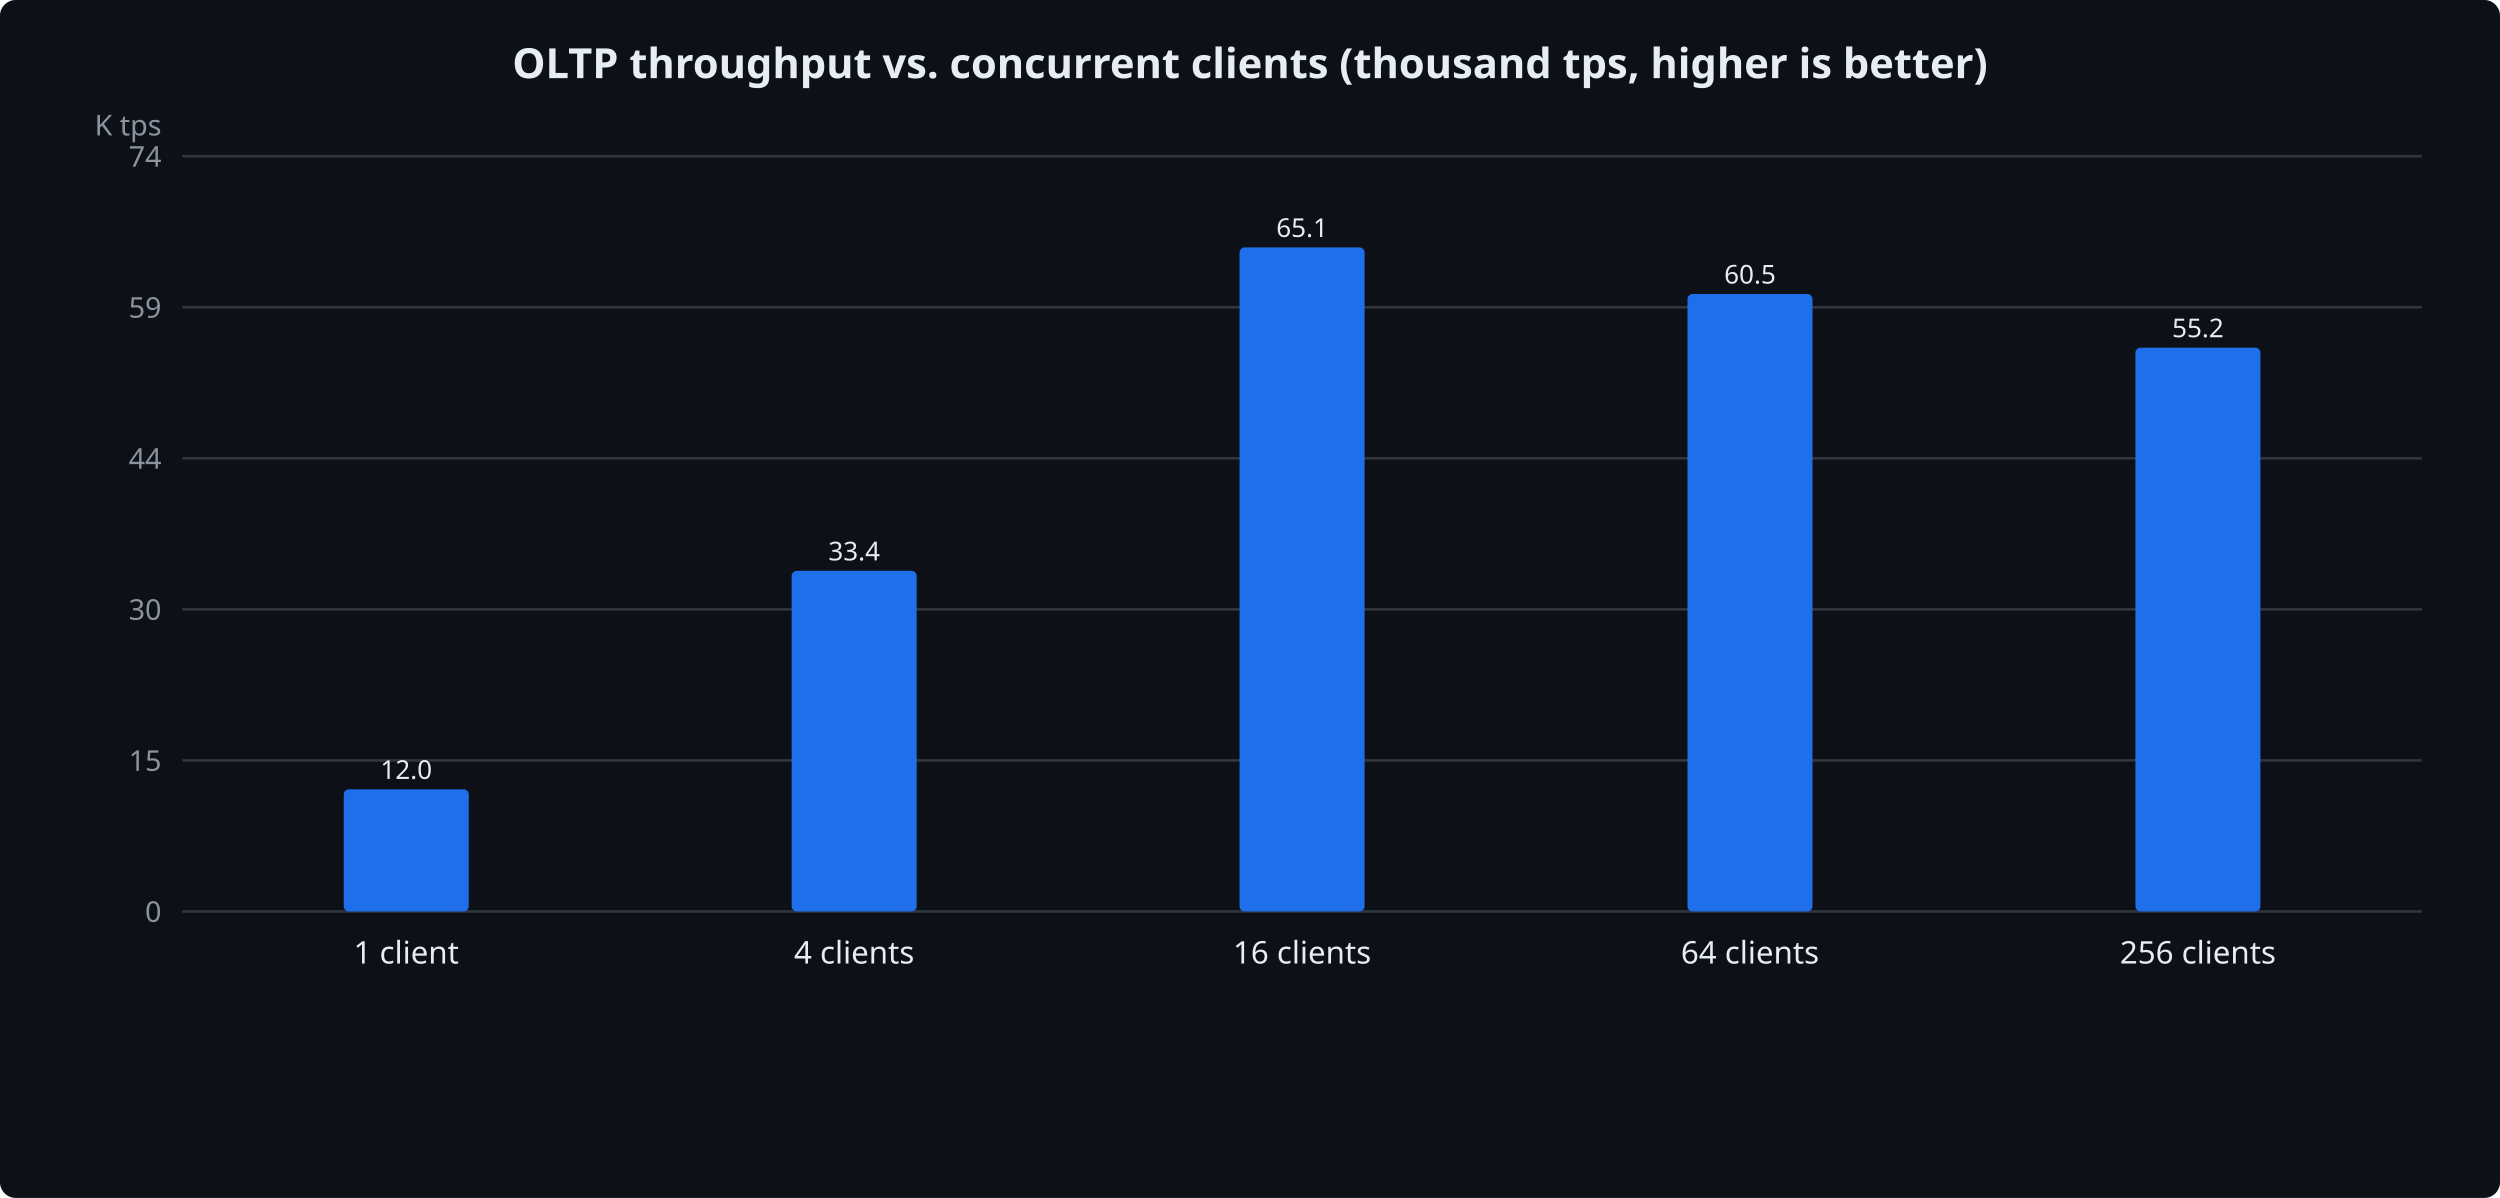
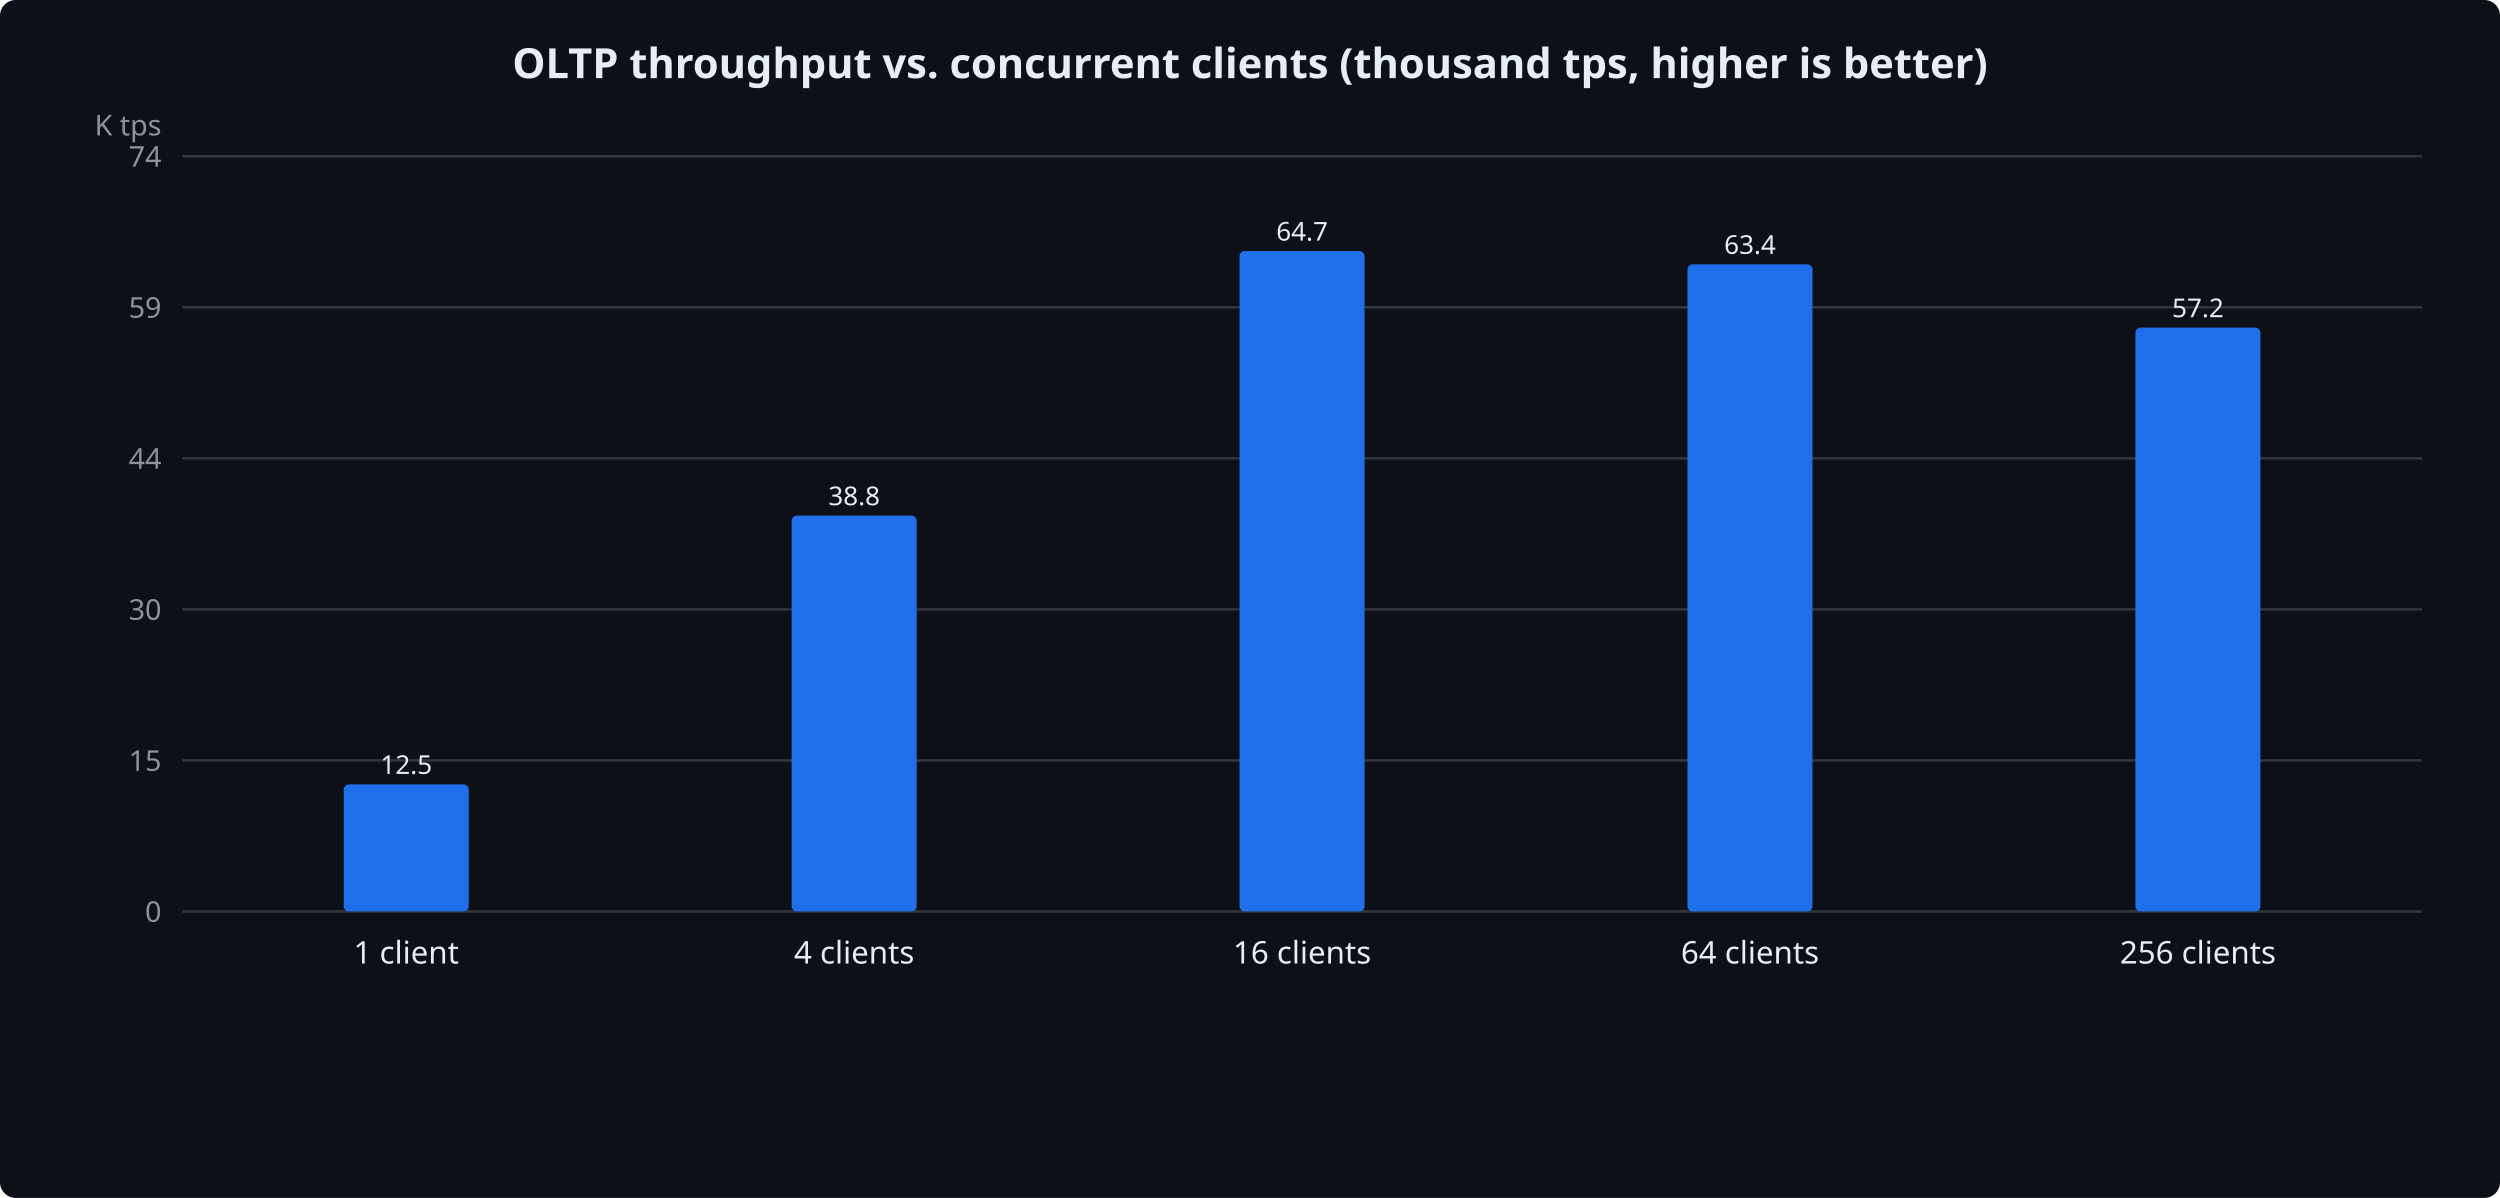
<svg xmlns="http://www.w3.org/2000/svg" viewBox="0 0 960 460" width="100%" font-family="ui-sans-serif, system-ui, sans-serif">
  <rect width="960" height="460" fill="#0d1117" rx="6" />
  <text x="480.0" y="30" text-anchor="middle" fill="#e6edf3" font-size="16" font-weight="600">OLTP throughput vs. concurrent clients (thousand tps, higher is better)</text>
  <line x1="70" y1="350.0" x2="930" y2="350.0" stroke="#30363d" stroke-width="1" />
  <text x="62" y="354.0" text-anchor="end" fill="#8b949e" font-size="11">0</text>
  <line x1="70" y1="292.0" x2="930" y2="292.0" stroke="#30363d" stroke-width="1" />
  <text x="62" y="296.0" text-anchor="end" fill="#8b949e" font-size="11">15</text>
  <line x1="70" y1="234.0" x2="930" y2="234.0" stroke="#30363d" stroke-width="1" />
  <text x="62" y="238.0" text-anchor="end" fill="#8b949e" font-size="11">30</text>
  <line x1="70" y1="176.0" x2="930" y2="176.0" stroke="#30363d" stroke-width="1" />
  <text x="62" y="180.0" text-anchor="end" fill="#8b949e" font-size="11">44</text>
  <line x1="70" y1="118.0" x2="930" y2="118.0" stroke="#30363d" stroke-width="1" />
  <text x="62" y="122.0" text-anchor="end" fill="#8b949e" font-size="11">59</text>
  <line x1="70" y1="60.0" x2="930" y2="60.0" stroke="#30363d" stroke-width="1" />
  <text x="62" y="64.0" text-anchor="end" fill="#8b949e" font-size="11">74</text>
  <text x="62" y="52" text-anchor="end" fill="#8b949e" font-size="11">K tps</text>
-   <rect x="132.0" y="303.1" width="48.0" height="46.9" fill="#1f6feb" rx="2" />
-   <text x="156.0" y="299.1" text-anchor="middle" fill="#e6edf3" font-size="10">12.0</text>
+   <rect x="132.0" y="301.2" width="48.0" height="48.8" fill="#1f6feb" rx="2" />
+   <text x="156.0" y="297.2" text-anchor="middle" fill="#e6edf3" font-size="10">12.5</text>
  <text x="156.0" y="370" text-anchor="middle" fill="#e6edf3" font-size="12">1 client</text>
-   <rect x="304.0" y="219.2" width="48.0" height="130.8" fill="#1f6feb" rx="2" />
-   <text x="328.0" y="215.2" text-anchor="middle" fill="#e6edf3" font-size="10">33.4</text>
+   <rect x="304.0" y="198.0" width="48.0" height="152.0" fill="#1f6feb" rx="2" />
+   <text x="328.0" y="194.0" text-anchor="middle" fill="#e6edf3" font-size="10">38.8</text>
  <text x="328.0" y="370" text-anchor="middle" fill="#e6edf3" font-size="12">4 clients</text>
-   <rect x="476.0" y="95.0" width="48.0" height="255.0" fill="#1f6feb" rx="2" />
-   <text x="500.0" y="91.0" text-anchor="middle" fill="#e6edf3" font-size="10">65.1</text>
+   <rect x="476.0" y="96.4" width="48.0" height="253.6" fill="#1f6feb" rx="2" />
+   <text x="500.0" y="92.4" text-anchor="middle" fill="#e6edf3" font-size="10">64.7</text>
  <text x="500.0" y="370" text-anchor="middle" fill="#e6edf3" font-size="12">16 clients</text>
-   <rect x="648.0" y="112.9" width="48.0" height="237.1" fill="#1f6feb" rx="2" />
-   <text x="672.0" y="108.9" text-anchor="middle" fill="#e6edf3" font-size="10">60.5</text>
+   <rect x="648.0" y="101.5" width="48.0" height="248.5" fill="#1f6feb" rx="2" />
+   <text x="672.0" y="97.5" text-anchor="middle" fill="#e6edf3" font-size="10">63.4</text>
  <text x="672.0" y="370" text-anchor="middle" fill="#e6edf3" font-size="12">64 clients</text>
-   <rect x="820.0" y="133.5" width="48.0" height="216.5" fill="#1f6feb" rx="2" />
-   <text x="844.0" y="129.5" text-anchor="middle" fill="#e6edf3" font-size="10">55.2</text>
+   <rect x="820.0" y="125.8" width="48.0" height="224.2" fill="#1f6feb" rx="2" />
+   <text x="844.0" y="121.8" text-anchor="middle" fill="#e6edf3" font-size="10">57.2</text>
  <text x="844.0" y="370" text-anchor="middle" fill="#e6edf3" font-size="12">256 clients</text>
</svg>
